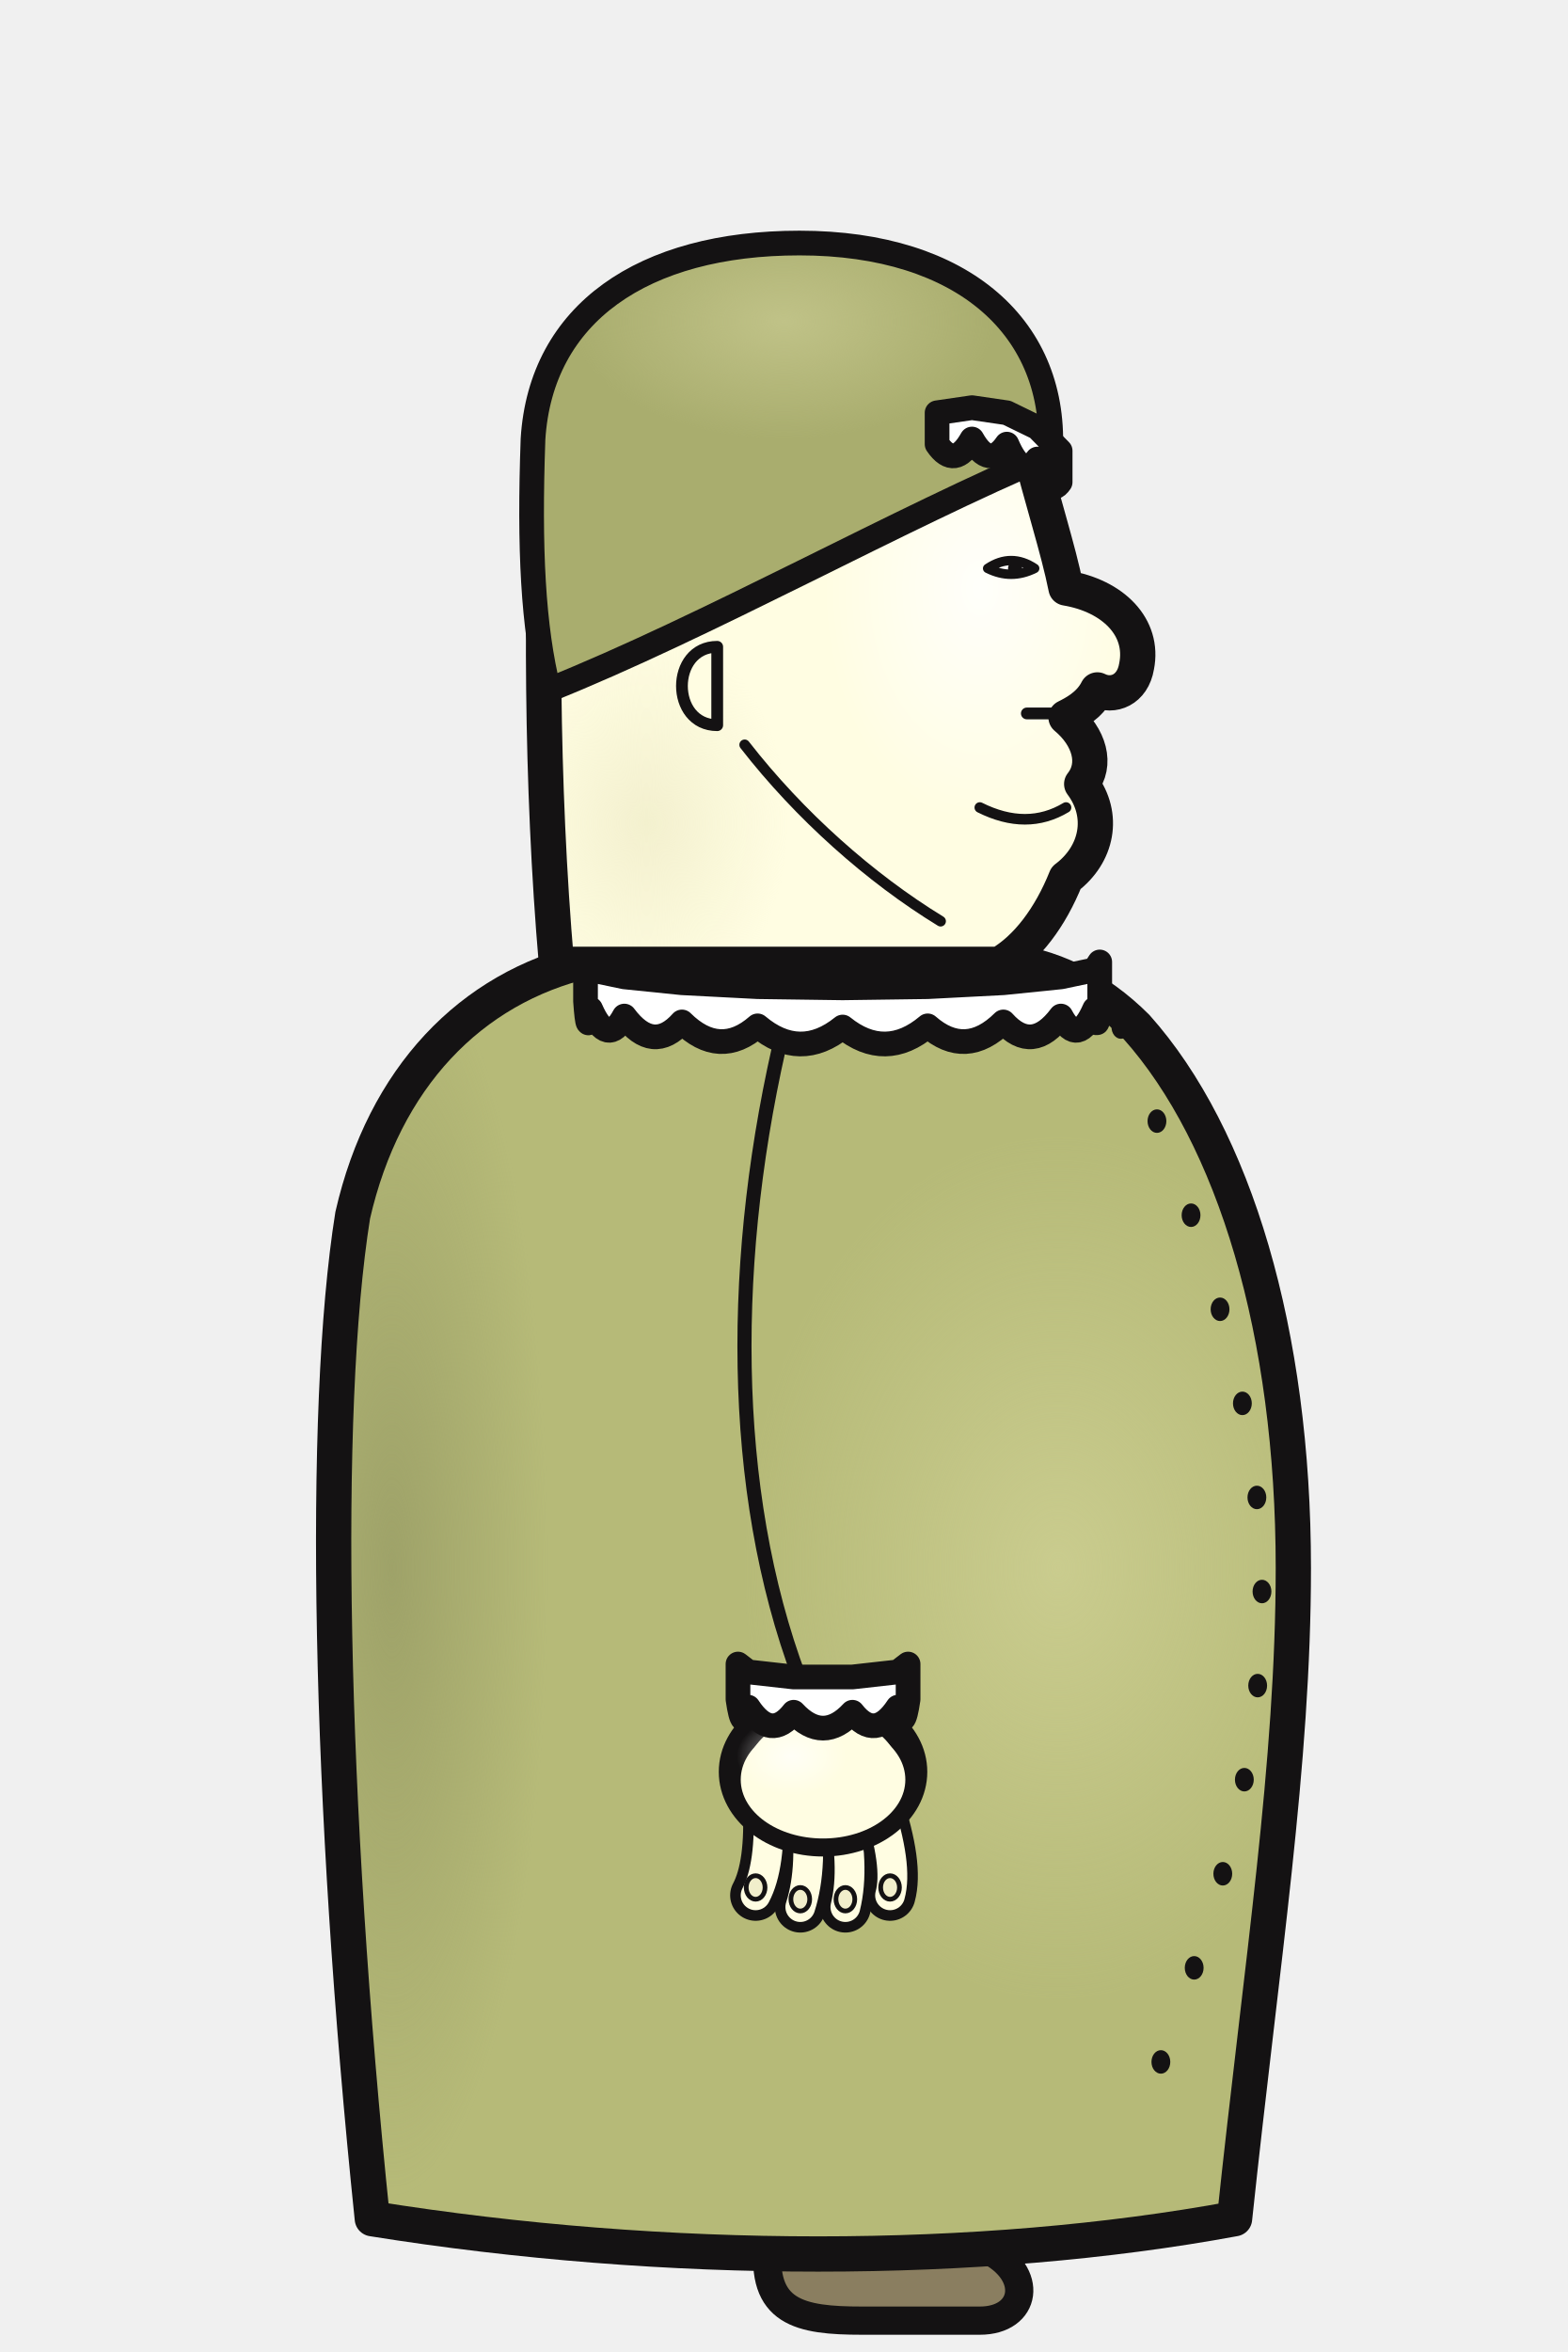
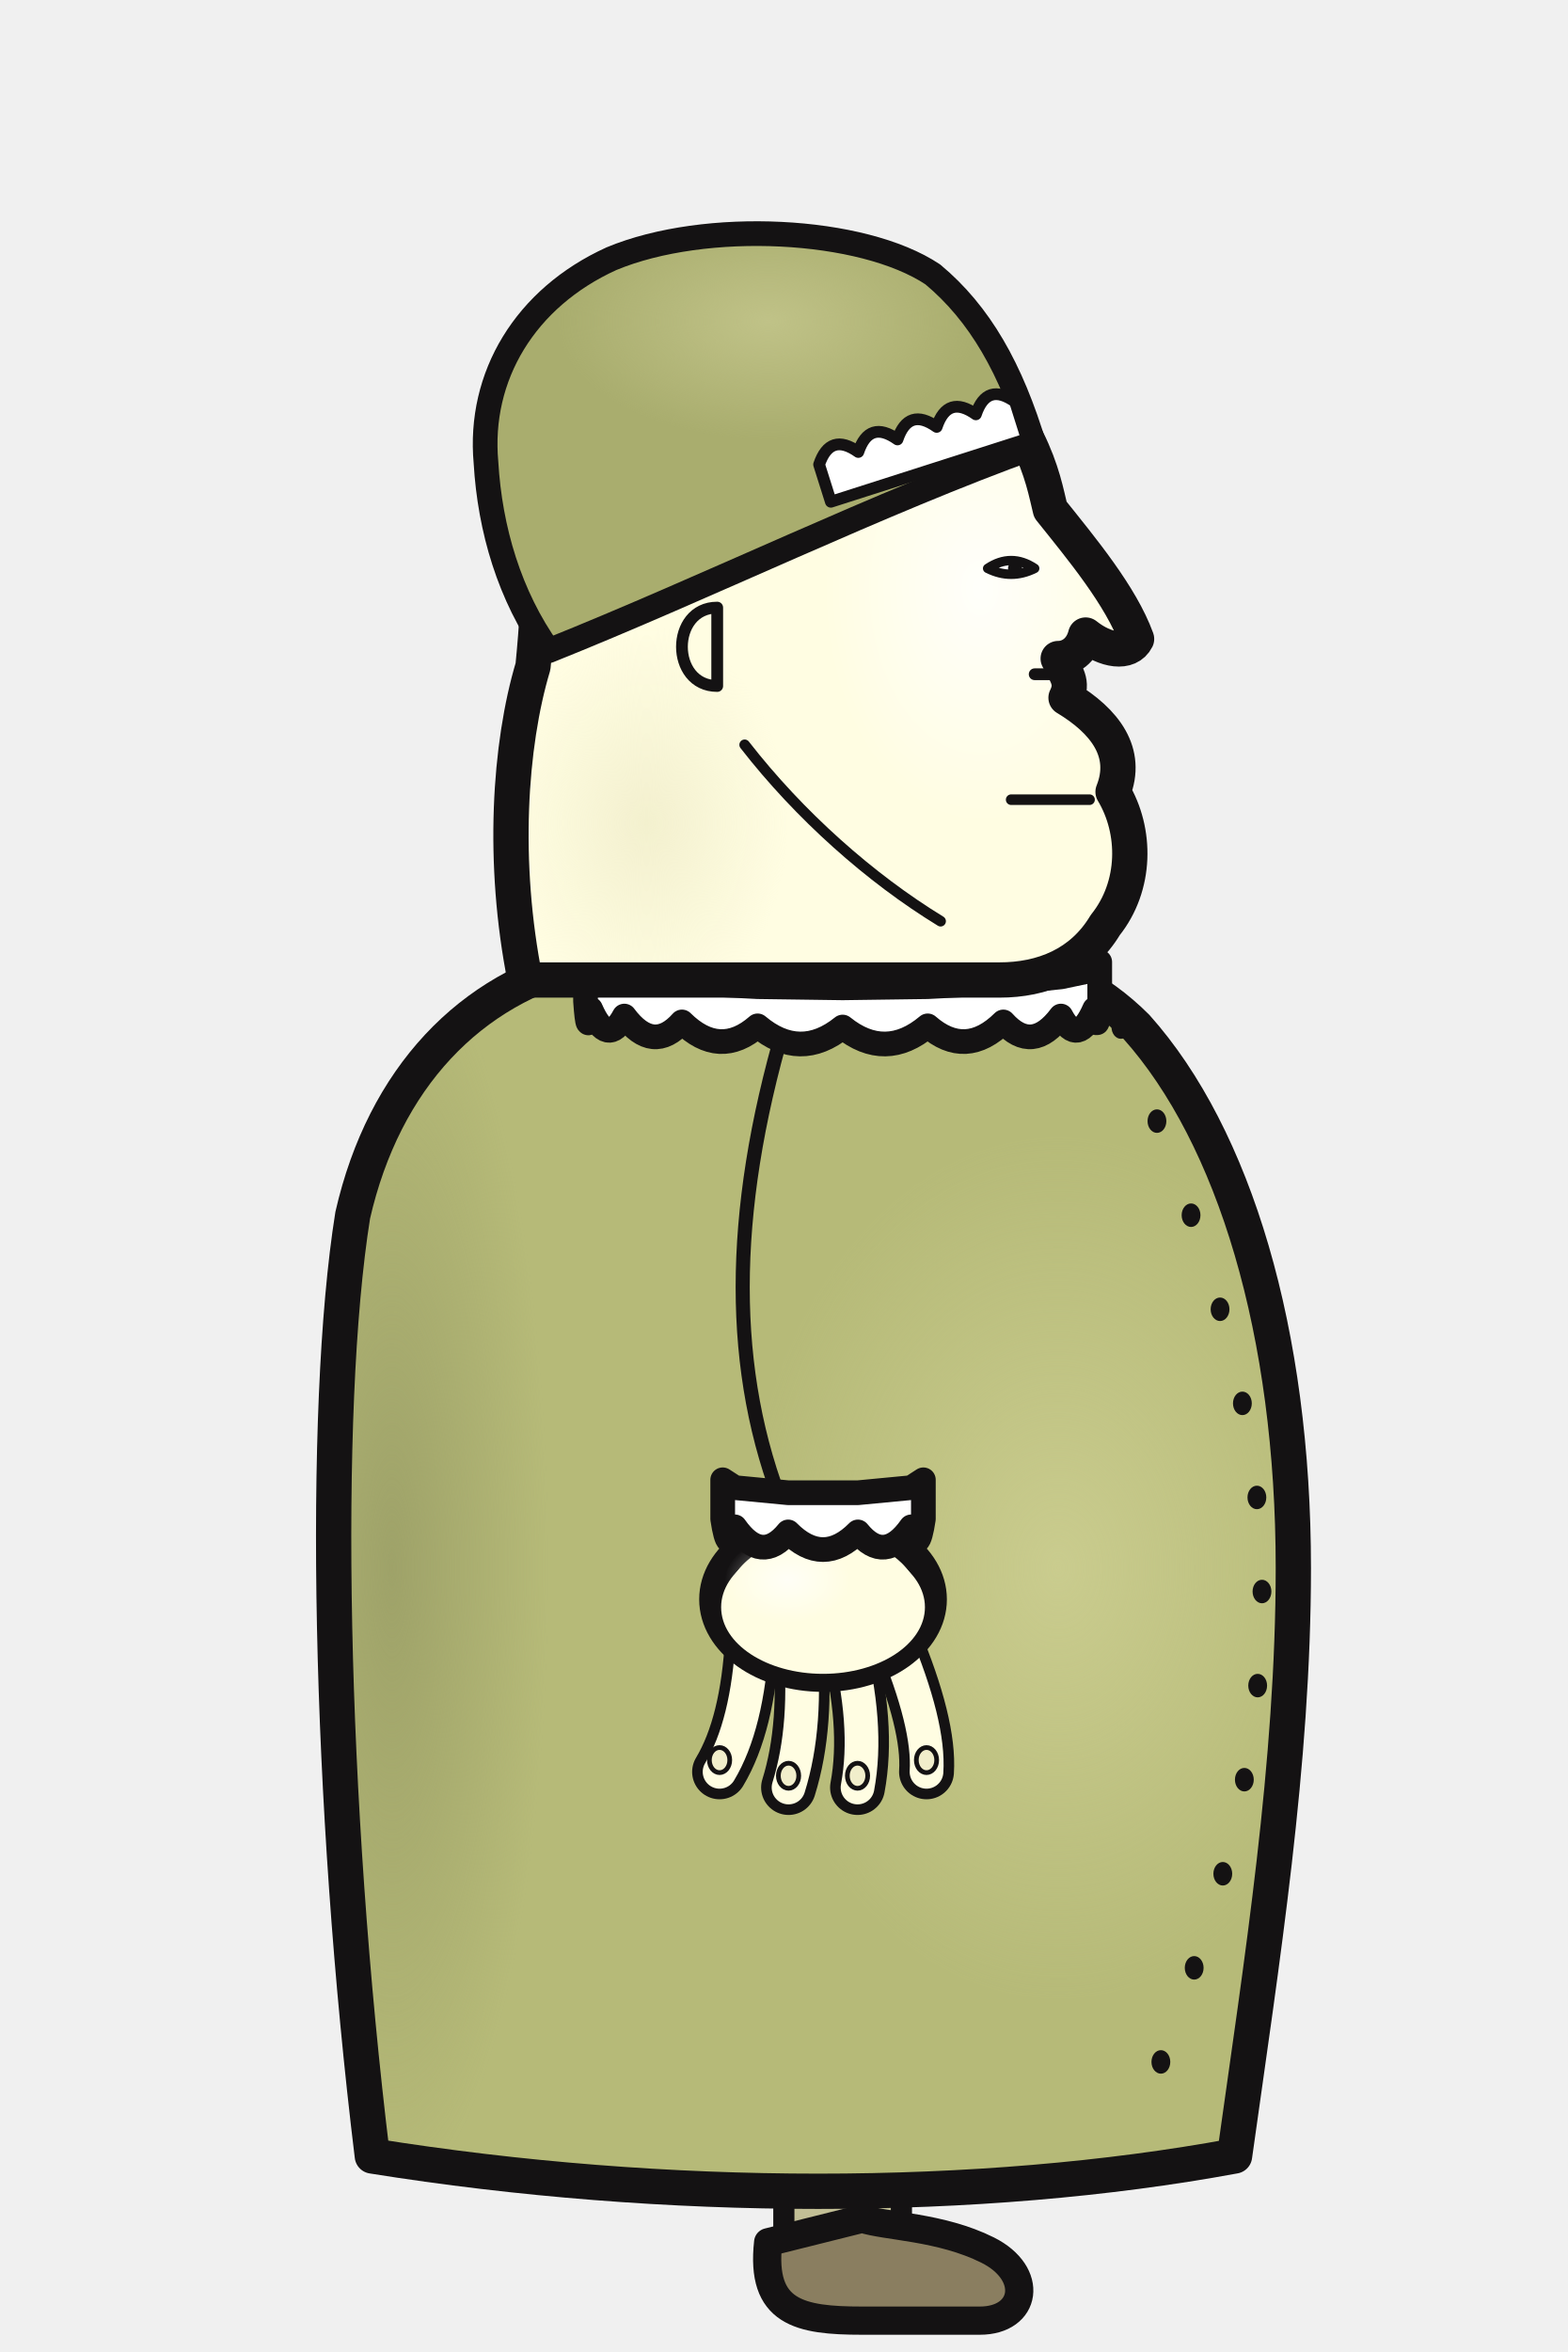
<svg xmlns="http://www.w3.org/2000/svg" width="800" height="1200" viewBox="0 0 400 600">
  <defs>
    <radialGradient id="g1">
      <stop offset="0" stop-color="#CDCF92" stop-opacity="0.85" />
+       <stop offset="0.0" stop-color="#CDCF92" stop-opacity="0.85" />
      <stop offset="1" stop-color="#CDCF92" stop-opacity="0" />
    </radialGradient>
    <clipPath id="s1">
-       <path d="M150,245 C120,252 98,275 90,310 C82,360 84,460 95,566 C170,578 250,578 315,566 C322,500 330,450 330,400 C330,340 315,290 290,262 C280,252 268,246 255,245 Z" />
+       <path d="M150,245 C120,252 98,275 90,310 C82,360 84,460 95,550 C170,562 250,562 315,550 C322,500 330,450 330,400 C330,340 315,290 290,262 C280,252 268,246 255,245 Z" />
    </clipPath>
    <radialGradient id="g2">
      <stop offset="0" stop-color="#9A9E66" stop-opacity="0.85" />
+       <stop offset="0.0" stop-color="#9A9E66" stop-opacity="0.85" />
      <stop offset="1" stop-color="#9A9E66" stop-opacity="0" />
    </radialGradient>
    <clipPath id="s2">
-       <path d="M150,245 C120,252 98,275 90,310 C82,360 84,460 95,566 C170,578 250,578 315,566 C322,500 330,450 330,400 C330,340 315,290 290,262 C280,252 268,246 255,245 Z" />
+       <path d="M150,245 C120,252 98,275 90,310 C82,360 84,460 95,550 C170,562 250,562 315,550 C322,500 330,450 330,400 C330,340 315,290 290,262 C280,252 268,246 255,245 Z" />
    </clipPath>
    <radialGradient id="g3">
      <stop offset="0" stop-color="#FFFFFF" stop-opacity="0.7" />
+       <stop offset="0.0" stop-color="#FFFFFF" stop-opacity="0.7" />
      <stop offset="1" stop-color="#FFFFFF" stop-opacity="0" />
    </radialGradient>
    <clipPath id="s3">
-       <path d="M187,434 L233,434 L233,470 L187,470 Z" />
+       <path d="M182,388 L238,388 L238,428 L182,428 Z" />
    </clipPath>
    <radialGradient id="g4">
      <stop offset="0" stop-color="#FFFFFF" stop-opacity="0.85" />
+       <stop offset="0.0" stop-color="#FFFFFF" stop-opacity="0.85" />
      <stop offset="1" stop-color="#FFFFFF" stop-opacity="0" />
    </radialGradient>
    <clipPath id="s4">
-       <path d="M140,110 L262,112 C266,128 270,140 272,150 C284,152 292,160 290,170 C289,176 284,178 280,176 C278,180 274,182 272,183 C278,188 280,195 276,200 C282,208 280,218 272,224 C268,234 262,242 255,246 L142,246 C138,200 138,150 140,110 Z" />
+       <path d="M142,110 L262,112 C266,120 267,126 268,130 C276,140 286,152 290,163 C288,167 282,166 277,162 C276,166 273,168 270,168 C272,172 274,174 272,178 C282,184 288,192 284,202 C290,212 290,226 282,236 C276,246 266,250 255,250 L134,250 C128,220 130,190 136,170 C138,150 138,130 142,110 Z" />
    </clipPath>
    <radialGradient id="g5">
      <stop offset="0" stop-color="#F1EECB" stop-opacity="0.85" />
+       <stop offset="0.0" stop-color="#F1EECB" stop-opacity="0.85" />
      <stop offset="1" stop-color="#F1EECB" stop-opacity="0" />
    </radialGradient>
    <clipPath id="s5">
-       <path d="M140,110 L262,112 C266,128 270,140 272,150 C284,152 292,160 290,170 C289,176 284,178 280,176 C278,180 274,182 272,183 C278,188 280,195 276,200 C282,208 280,218 272,224 C268,234 262,242 255,246 L142,246 C138,200 138,150 140,110 Z" />
+       <path d="M142,110 L262,112 C266,120 267,126 268,130 C276,140 286,152 290,163 C288,167 282,166 277,162 C276,166 273,168 270,168 C272,172 274,174 272,178 C282,184 288,192 284,202 C290,212 290,226 282,236 C276,246 266,250 255,250 L134,250 C128,220 130,190 136,170 C138,150 138,130 142,110 Z" />
    </clipPath>
    <radialGradient id="g6">
      <stop offset="0" stop-color="#C4C68C" stop-opacity="0.85" />
+       <stop offset="0.0" stop-color="#C4C68C" stop-opacity="0.85" />
      <stop offset="1" stop-color="#C4C68C" stop-opacity="0" />
    </radialGradient>
    <clipPath id="s6">
-       <path d="M268,116 C270,84 246,62 204,62 C164,62 138,80 136,112 C135,140 136,160 140,176 C180,160 230,132 268,116 Z" />
+       <path d="M264,114 C258,94 250,80 238,70 C220,58 180,56 156,66 C134,76 122,96 124,118 C125,135 130,152 140,166 C180,150 225,128 264,114 Z" />
    </clipPath>
  </defs>
-   <path d="M200,560 L230,560 L230,574 L200,574 Z" fill="#C2BF96" stroke="#141213" stroke-width="5.4" stroke-linejoin="round" stroke-linecap="round" />
+   <path d="M200,540 L230,540 L230,574 L200,574 Z" fill="#C2BF96" stroke="#141213" stroke-width="5.4" stroke-linejoin="round" stroke-linecap="round" />
  <path d="M196,572 C194,590 204,592 220,592 L250,592 C262,592 264,580 252,574 C240,568 226,568 220,566 Z" fill="#8A7E60" stroke="#141213" stroke-width="7.2" stroke-linejoin="round" stroke-linecap="round" />
-   <path d="M150,245 C120,252 98,275 90,310 C82,360 84,460 95,566 C170,578 250,578 315,566 C322,500 330,450 330,400 C330,340 315,290 290,262 C280,252 268,246 255,245 Z" fill="#B6BA78" />
+   <path d="M150,245 C120,252 98,275 90,310 C82,360 84,460 95,550 C170,562 250,562 315,550 C322,500 330,450 330,400 C330,340 315,290 290,262 C280,252 268,246 255,245 Z" fill="#B6BA78" />
  <g clip-path="url(#s1)">
    <ellipse cx="270" cy="400" rx="80" ry="110" fill="url(#g1)" />
  </g>
  <g clip-path="url(#s2)">
    <ellipse cx="100" cy="400" rx="40" ry="160" fill="url(#g2)" />
  </g>
-   <path d="M150,245 C120,252 98,275 90,310 C82,360 84,460 95,566 C170,578 250,578 315,566 C322,500 330,450 330,400 C330,340 315,290 290,262 C280,252 268,246 255,245 Z" fill="none" stroke="#141213" stroke-width="9.0" stroke-linejoin="round" stroke-linecap="round" />
+   <path d="M150,245 C120,252 98,275 90,310 C82,360 84,460 95,550 C170,562 250,562 315,550 C322,500 330,450 330,400 C330,340 315,290 290,262 C280,252 268,246 255,245 Z" fill="none" stroke="#141213" stroke-width="9.0" stroke-linejoin="round" stroke-linecap="round" />
  <ellipse cx="286.0" cy="262.0" rx="2.4" ry="3.0" fill="#141213" />
  <ellipse cx="295.2" cy="286.0" rx="2.4" ry="3.0" fill="#141213" />
  <ellipse cx="303.9" cy="310.0" rx="2.4" ry="3.0" fill="#141213" />
  <ellipse cx="311.3" cy="334.0" rx="2.4" ry="3.0" fill="#141213" />
  <ellipse cx="317.0" cy="358.0" rx="2.4" ry="3.0" fill="#141213" />
  <ellipse cx="320.7" cy="382.0" rx="2.4" ry="3.0" fill="#141213" />
  <ellipse cx="322.0" cy="406.0" rx="2.4" ry="3.0" fill="#141213" />
  <ellipse cx="320.9" cy="430.0" rx="2.4" ry="3.0" fill="#141213" />
  <ellipse cx="317.5" cy="454.0" rx="2.4" ry="3.0" fill="#141213" />
  <ellipse cx="312.0" cy="478.0" rx="2.4" ry="3.0" fill="#141213" />
  <ellipse cx="304.7" cy="502.0" rx="2.4" ry="3.0" fill="#141213" />
  <ellipse cx="296.2" cy="526.0" rx="2.4" ry="3.0" fill="#141213" />
-   <path d="M200,262 C186,320 186,380 204,428" fill="none" stroke="#141213" stroke-width="3.6" stroke-linejoin="round" stroke-linecap="round" />
-   <path d="M196.0,460 Q196.8,476 192.8,483.5" fill="none" stroke="#141213" stroke-width="13" stroke-linejoin="round" stroke-linecap="round" />
-   <path d="M196.0,460 Q196.8,476 192.8,483.5" fill="none" stroke="#FFFDE2" stroke-width="7.6" stroke-linejoin="round" stroke-linecap="round" />
-   <ellipse cx="192.8" cy="481.5" rx="2.4" ry="3.0" fill="#F1EECB" stroke="#141213" stroke-width="1.2" />
-   <path d="M205.3,460 Q207.6,476 204.2,486.5" fill="none" stroke="#141213" stroke-width="13" stroke-linejoin="round" stroke-linecap="round" />
-   <path d="M205.3,460 Q207.6,476 204.2,486.5" fill="none" stroke="#FFFDE2" stroke-width="7.6" stroke-linejoin="round" stroke-linecap="round" />
-   <ellipse cx="204.2" cy="484.5" rx="2.4" ry="3.0" fill="#F1EECB" stroke="#141213" stroke-width="1.2" />
-   <path d="M214.6,460 Q218.3,476 215.7,486.5" fill="none" stroke="#141213" stroke-width="13" stroke-linejoin="round" stroke-linecap="round" />
-   <path d="M214.6,460 Q218.3,476 215.7,486.5" fill="none" stroke="#FFFDE2" stroke-width="7.6" stroke-linejoin="round" stroke-linecap="round" />
-   <ellipse cx="215.7" cy="484.5" rx="2.4" ry="3.0" fill="#F1EECB" stroke="#141213" stroke-width="1.2" />
-   <path d="M223.9,460 Q229.2,476 227.1,483.5" fill="none" stroke="#141213" stroke-width="13" stroke-linejoin="round" stroke-linecap="round" />
-   <path d="M223.9,460 Q229.2,476 227.1,483.5" fill="none" stroke="#FFFDE2" stroke-width="7.6" stroke-linejoin="round" stroke-linecap="round" />
-   <ellipse cx="227.1" cy="481.5" rx="2.4" ry="3.0" fill="#F1EECB" stroke="#141213" stroke-width="1.2" />
-   <ellipse cx="210.0" cy="452.0" rx="23.0" ry="18.0" fill="#FFFDE2" stroke="#141213" stroke-width="7.2" />
-   <ellipse cx="210.0" cy="454.0" rx="21.0" ry="15.0" fill="#FFFDE2" />
+   <path d="M200,262 C186,310 186,350 200,385" fill="none" stroke="#141213" stroke-width="3.6" stroke-linejoin="round" stroke-linecap="round" />
+   <path d="M192.0,418 Q190.8,440 183.6,452.0" fill="none" stroke="#141213" stroke-width="14" stroke-linejoin="round" stroke-linecap="round" />
+   <path d="M192.0,418 Q190.8,440 183.6,452.0" fill="none" stroke="#FFFDE2" stroke-width="8.6" stroke-linejoin="round" stroke-linecap="round" />
+   <ellipse cx="183.6" cy="449.0" rx="2.6" ry="3.2" fill="#F1EECB" stroke="#141213" stroke-width="1.2" />
+   <path d="M204.0,418 Q206.2,440 201.2,456.0" fill="none" stroke="#141213" stroke-width="14" stroke-linejoin="round" stroke-linecap="round" />
+   <path d="M204.0,418 Q206.2,440 201.2,456.0" fill="none" stroke="#FFFDE2" stroke-width="8.6" stroke-linejoin="round" stroke-linecap="round" />
+   <ellipse cx="201.2" cy="453.0" rx="2.6" ry="3.2" fill="#F1EECB" stroke="#141213" stroke-width="1.2" />
+   <path d="M216.0,418 Q221.8,440 218.8,456.0" fill="none" stroke="#141213" stroke-width="14" stroke-linejoin="round" stroke-linecap="round" />
+   <path d="M216.0,418 Q221.8,440 218.8,456.0" fill="none" stroke="#FFFDE2" stroke-width="8.6" stroke-linejoin="round" stroke-linecap="round" />
+   <ellipse cx="218.8" cy="453.0" rx="2.6" ry="3.2" fill="#F1EECB" stroke="#141213" stroke-width="1.2" />
+   <path d="M228.0,418 Q237.2,440 236.4,452.0" fill="none" stroke="#141213" stroke-width="14" stroke-linejoin="round" stroke-linecap="round" />
+   <path d="M228.0,418 Q237.2,440 236.4,452.0" fill="none" stroke="#FFFDE2" stroke-width="8.6" stroke-linejoin="round" stroke-linecap="round" />
+   <ellipse cx="236.4" cy="449.0" rx="2.6" ry="3.2" fill="#F1EECB" stroke="#141213" stroke-width="1.2" />
+   <ellipse cx="210.0" cy="408.0" rx="28.0" ry="20.0" fill="#FFFDE2" stroke="#141213" stroke-width="7.2" />
+   <ellipse cx="210.0" cy="410.0" rx="26.0" ry="17.0" fill="#FFFDE2" />
  <g clip-path="url(#s3)">
-     <ellipse cx="202" cy="448" rx="14" ry="10" fill="url(#g3)" />
+     <ellipse cx="201" cy="403" rx="16" ry="11" fill="url(#g3)" />
  </g>
-   <path d="M188.3,424.5 L190.9,426.5 L202.5,427.8 L217.5,427.8 L229.1,426.5 L231.7,424.5 L231.7,433.5 Q230.4,442.6 229.1,435.5 Q223.3,444.3 217.5,436.8 Q210.0,444.9 202.5,436.8 Q196.7,444.3 190.9,435.5 Q189.6,442.6 188.3,433.5 Z" fill="#FFFFFF" stroke="#141213" stroke-width="6.3" stroke-linejoin="round" stroke-linecap="round" />
+   <path d="M184.4,377.5 L187.5,379.5 L201.1,380.8 L218.9,380.8 L232.5,379.5 L235.6,377.5 L235.6,387.5 Q234.1,397.5 232.5,389.5 Q225.7,399.2 218.9,390.8 Q210.0,399.8 201.1,390.8 Q194.3,399.2 187.5,389.5 Q185.9,397.5 184.4,387.5 Z" fill="#FFFFFF" stroke="#141213" stroke-width="6.3" stroke-linejoin="round" stroke-linecap="round" />
  <path d="M149.4,245.4 L150.7,247.4 L159.3,249.2 L174.0,250.7 L193.3,251.7 L215.0,252.0 L236.7,251.7 L256.0,250.7 L270.7,249.2 L279.3,247.4 L280.6,245.4 L280.6,255.4 Q279.9,265.4 279.3,257.4 Q275.0,267.3 270.7,259.2 Q263.4,269.0 256.0,260.7 Q246.4,270.2 236.7,261.7 Q225.9,270.8 215.0,262.0 Q204.1,270.8 193.3,261.7 Q183.6,270.2 174.0,260.7 Q166.6,269.0 159.3,259.2 Q155.0,267.3 150.7,257.4 Q150.1,265.4 149.4,255.4 Z" fill="#FFFFFF" stroke="#141213" stroke-width="6.3" stroke-linejoin="round" stroke-linecap="round" />
-   <path d="M140,110 L262,112 C266,128 270,140 272,150 C284,152 292,160 290,170 C289,176 284,178 280,176 C278,180 274,182 272,183 C278,188 280,195 276,200 C282,208 280,218 272,224 C268,234 262,242 255,246 L142,246 C138,200 138,150 140,110 Z" fill="#FFFDE2" />
+   <path d="M142,110 L262,112 C266,120 267,126 268,130 C276,140 286,152 290,163 C288,167 282,166 277,162 C276,166 273,168 270,168 C272,172 274,174 272,178 C282,184 288,192 284,202 C290,212 290,226 282,236 C276,246 266,250 255,250 L134,250 C128,220 130,190 136,170 C138,150 138,130 142,110 Z" fill="#FFFDE2" />
  <g clip-path="url(#s4)">
    <ellipse cx="250" cy="150" rx="40" ry="60" fill="url(#g4)" />
  </g>
  <g clip-path="url(#s5)">
    <ellipse cx="165" cy="210" rx="36" ry="50" fill="url(#g5)" />
  </g>
-   <path d="M140,110 L262,112 C266,128 270,140 272,150 C284,152 292,160 290,170 C289,176 284,178 280,176 C278,180 274,182 272,183 C278,188 280,195 276,200 C282,208 280,218 272,224 C268,234 262,242 255,246 L142,246 C138,200 138,150 140,110 Z" fill="none" stroke="#141213" stroke-width="9.0" stroke-linejoin="round" stroke-linecap="round" />
+   <path d="M142,110 L262,112 C266,120 267,126 268,130 C276,140 286,152 290,163 C288,167 282,166 277,162 C276,166 273,168 270,168 C272,172 274,174 272,178 C282,184 288,192 284,202 C290,212 290,226 282,236 C276,246 266,250 255,250 L134,250 C128,220 130,190 136,170 C138,150 138,130 142,110 Z" fill="none" stroke="#141213" stroke-width="9.0" stroke-linejoin="round" stroke-linecap="round" />
  <path d="M252,145 Q258,141 264,145 Q258,148 252,145 Z" fill="#FFFFFF" stroke="#141213" stroke-width="2.4" stroke-linejoin="round" stroke-linecap="round" />
  <ellipse cx="259.0" cy="145.0" rx="1.8" ry="1.8" fill="#141213" />
-   <path d="M262,182 L272,182" fill="none" stroke="#141213" stroke-width="3.0" stroke-linejoin="round" stroke-linecap="round" />
-   <path d="M190,190 C204,208 222,224 240,235 M250,206 Q262,212 272,206" fill="none" stroke="#141213" stroke-width="2.7" stroke-linejoin="round" stroke-linecap="round" />
-   <path d="M183,165 C171,165 171,185 183,185 Z" fill="#FFFDE2" stroke="#141213" stroke-width="3.0" stroke-linejoin="round" stroke-linecap="round" />
-   <path d="M268,116 C270,84 246,62 204,62 C164,62 138,80 136,112 C135,140 136,160 140,176 C180,160 230,132 268,116 Z" fill="#A9AD6E" />
+   <path d="M264,172 L272,172" fill="none" stroke="#141213" stroke-width="3.0" stroke-linejoin="round" stroke-linecap="round" />
+   <path d="M190,190 C204,208 222,224 240,235 M258,204 L278,204" fill="none" stroke="#141213" stroke-width="2.7" stroke-linejoin="round" stroke-linecap="round" />
+   <path d="M183,155 C171,155 171,175 183,175 Z" fill="#FFFDE2" stroke="#141213" stroke-width="3.0" stroke-linejoin="round" stroke-linecap="round" />
+   <path d="M264,114 C258,94 250,80 238,70 C220,58 180,56 156,66 C134,76 122,96 124,118 C125,135 130,152 140,166 C180,150 225,128 264,114 Z" fill="#A9AD6E" />
  <g clip-path="url(#s6)">
-     <ellipse cx="200" cy="82" rx="54" ry="30" fill="url(#g6)" />
+     <ellipse cx="196" cy="82" rx="54" ry="30" fill="url(#g6)" />
  </g>
-   <path d="M268,116 C270,84 246,62 204,62 C164,62 138,80 136,112 C135,140 136,160 140,176 C180,160 230,132 268,116 Z" fill="none" stroke="#141213" stroke-width="6.3" stroke-linejoin="round" stroke-linecap="round" />
-   <path d="M239.1,105.3 L248.0,104.0 L256.9,105.3 L264.7,109.1 L270.5,115.0 L270.5,123.0 Q267.6,127.3 264.7,117.1 Q260.8,122.4 256.9,113.3 Q252.4,119.9 248.0,112.0 Q243.6,119.9 239.1,113.3 Z" fill="#FFFFFF" stroke="#141213" stroke-width="6.3" stroke-linejoin="round" stroke-linecap="round" />
+   <path d="M264,114 C258,94 250,80 238,70 C220,58 180,56 156,66 C134,76 122,96 124,118 C125,135 130,152 140,166 C180,150 225,128 264,114 Z" fill="none" stroke="#141213" stroke-width="6.3" stroke-linejoin="round" stroke-linecap="round" />
+   <path d="M262.0,112.0 L259.0,102.5 Q251.8,97.4 249.0,105.7 Q241.8,100.6 239.0,108.9 Q231.8,103.8 229.0,112.1 Q221.8,107.0 219.0,115.3 Q211.8,110.2 209.0,118.5 L212.0,128.0 Z" fill="#FFFFFF" stroke="#141213" stroke-width="3.0" stroke-linejoin="round" stroke-linecap="round" />
</svg>
